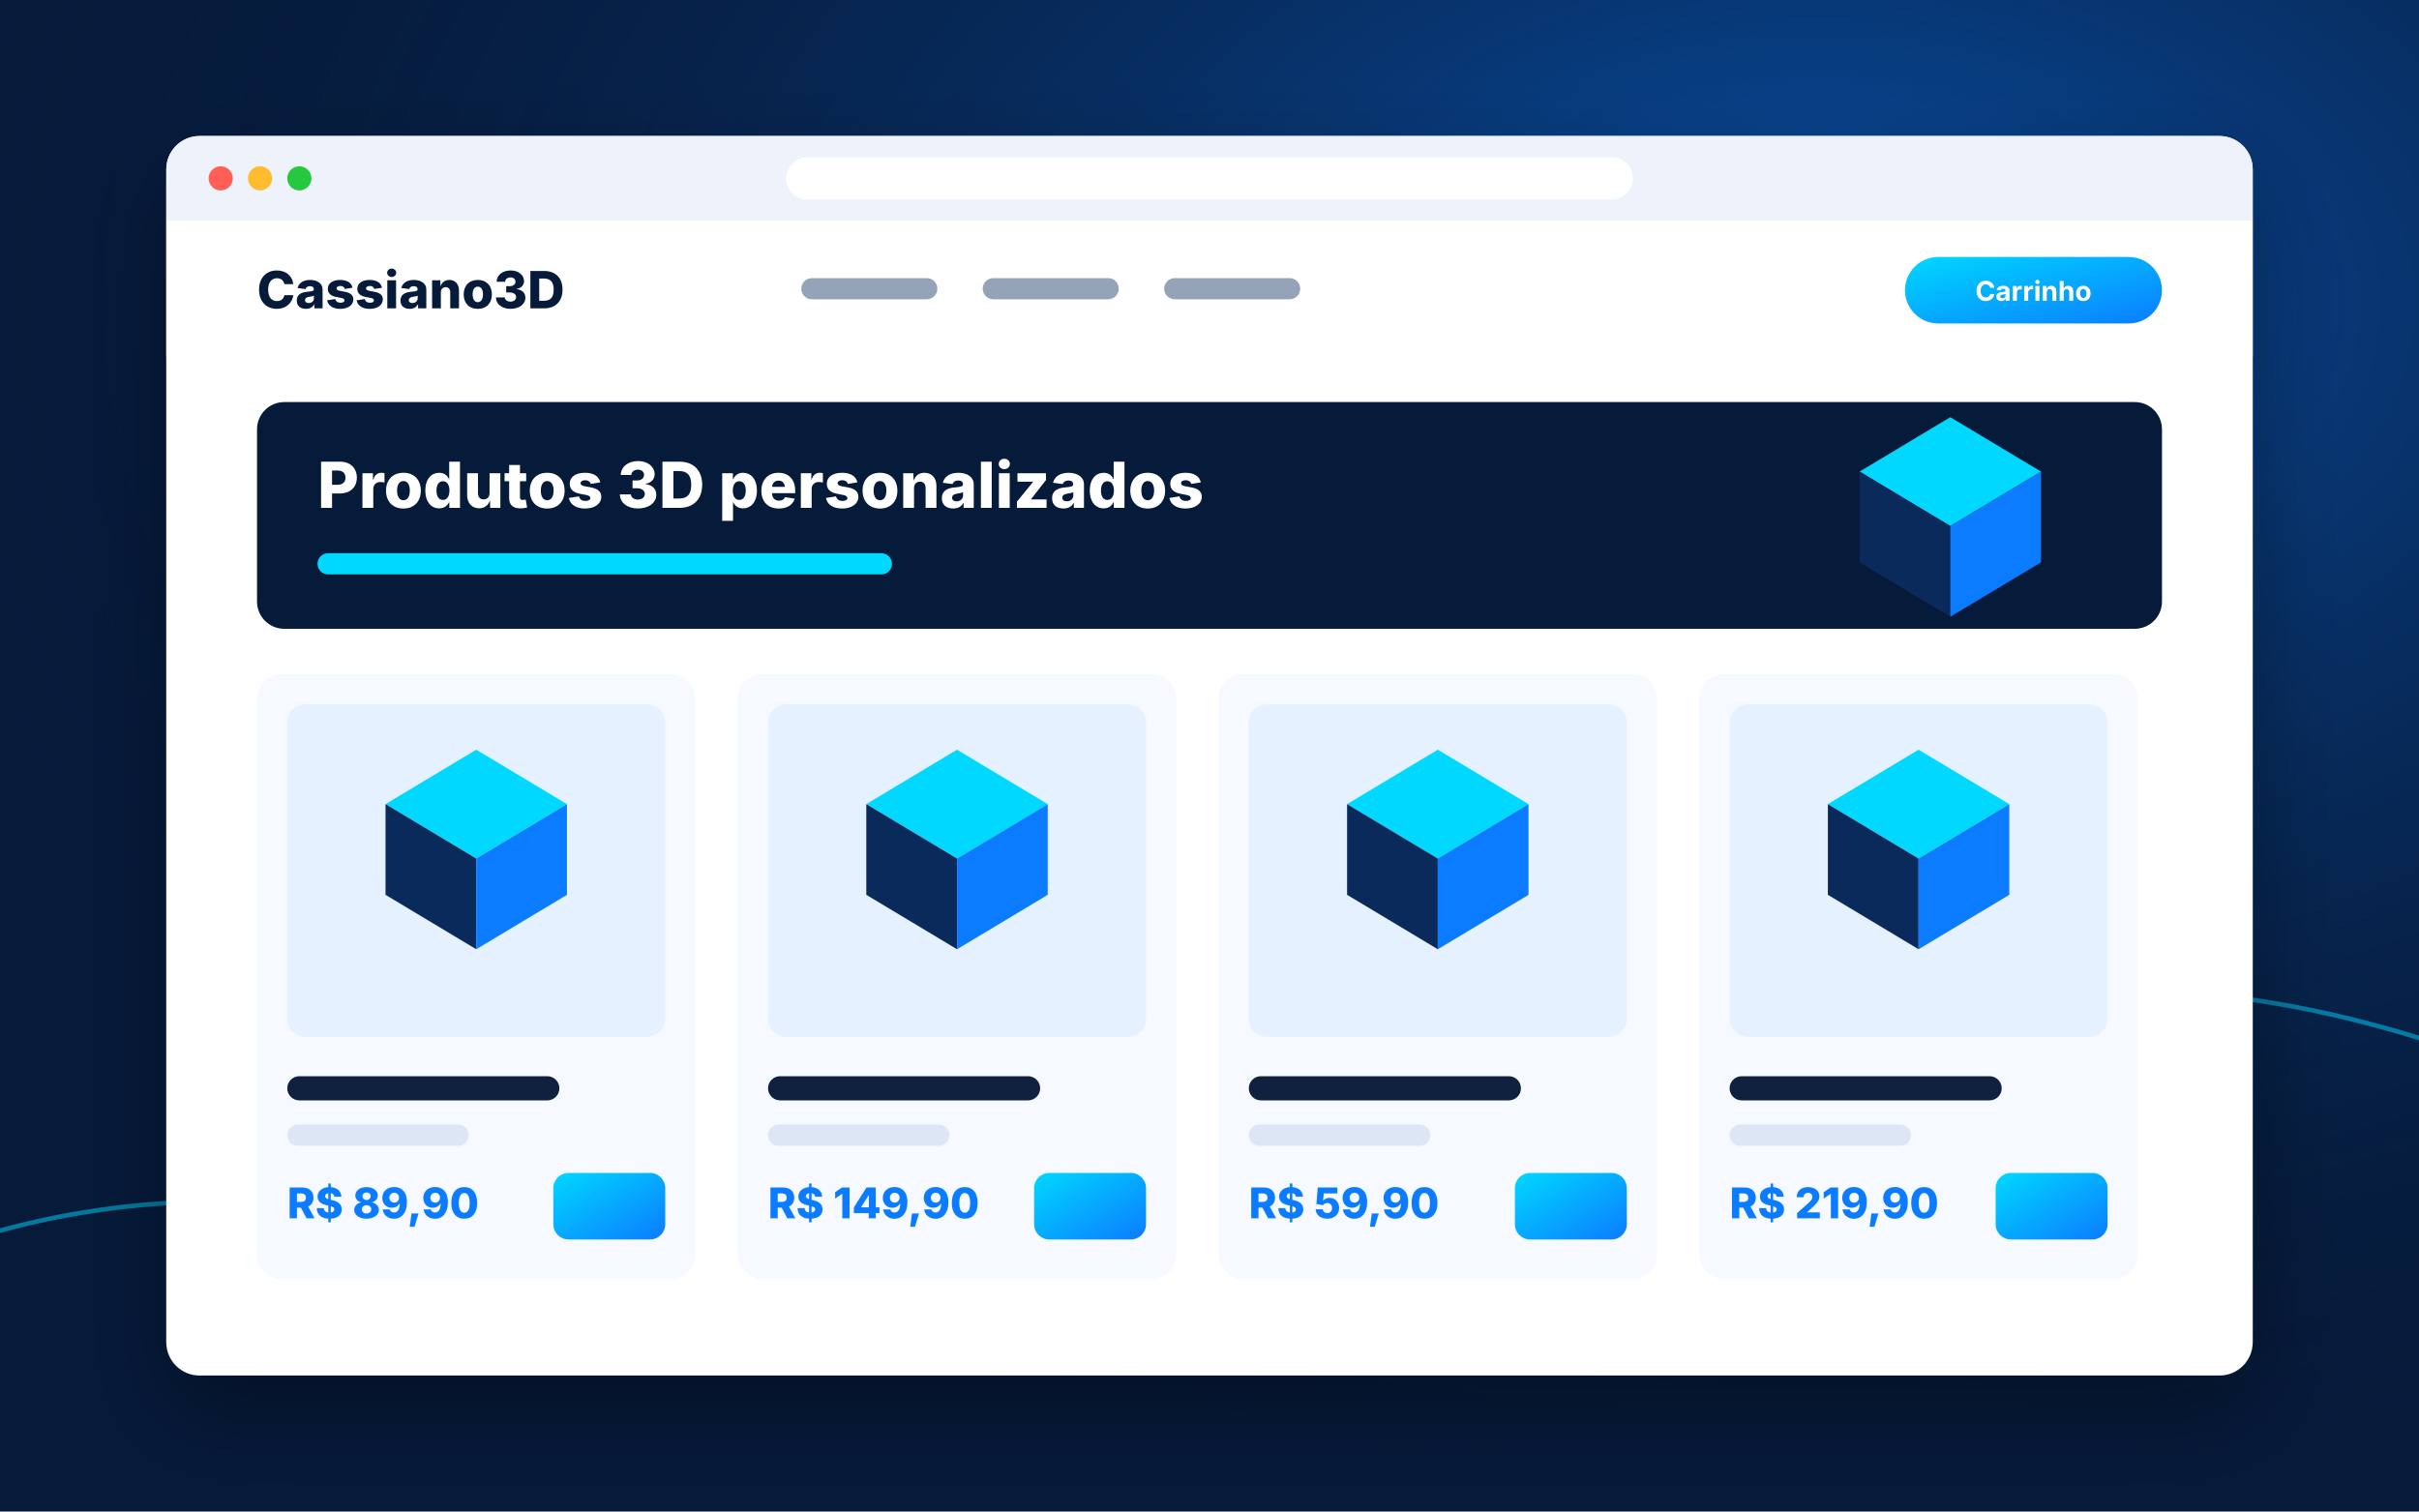
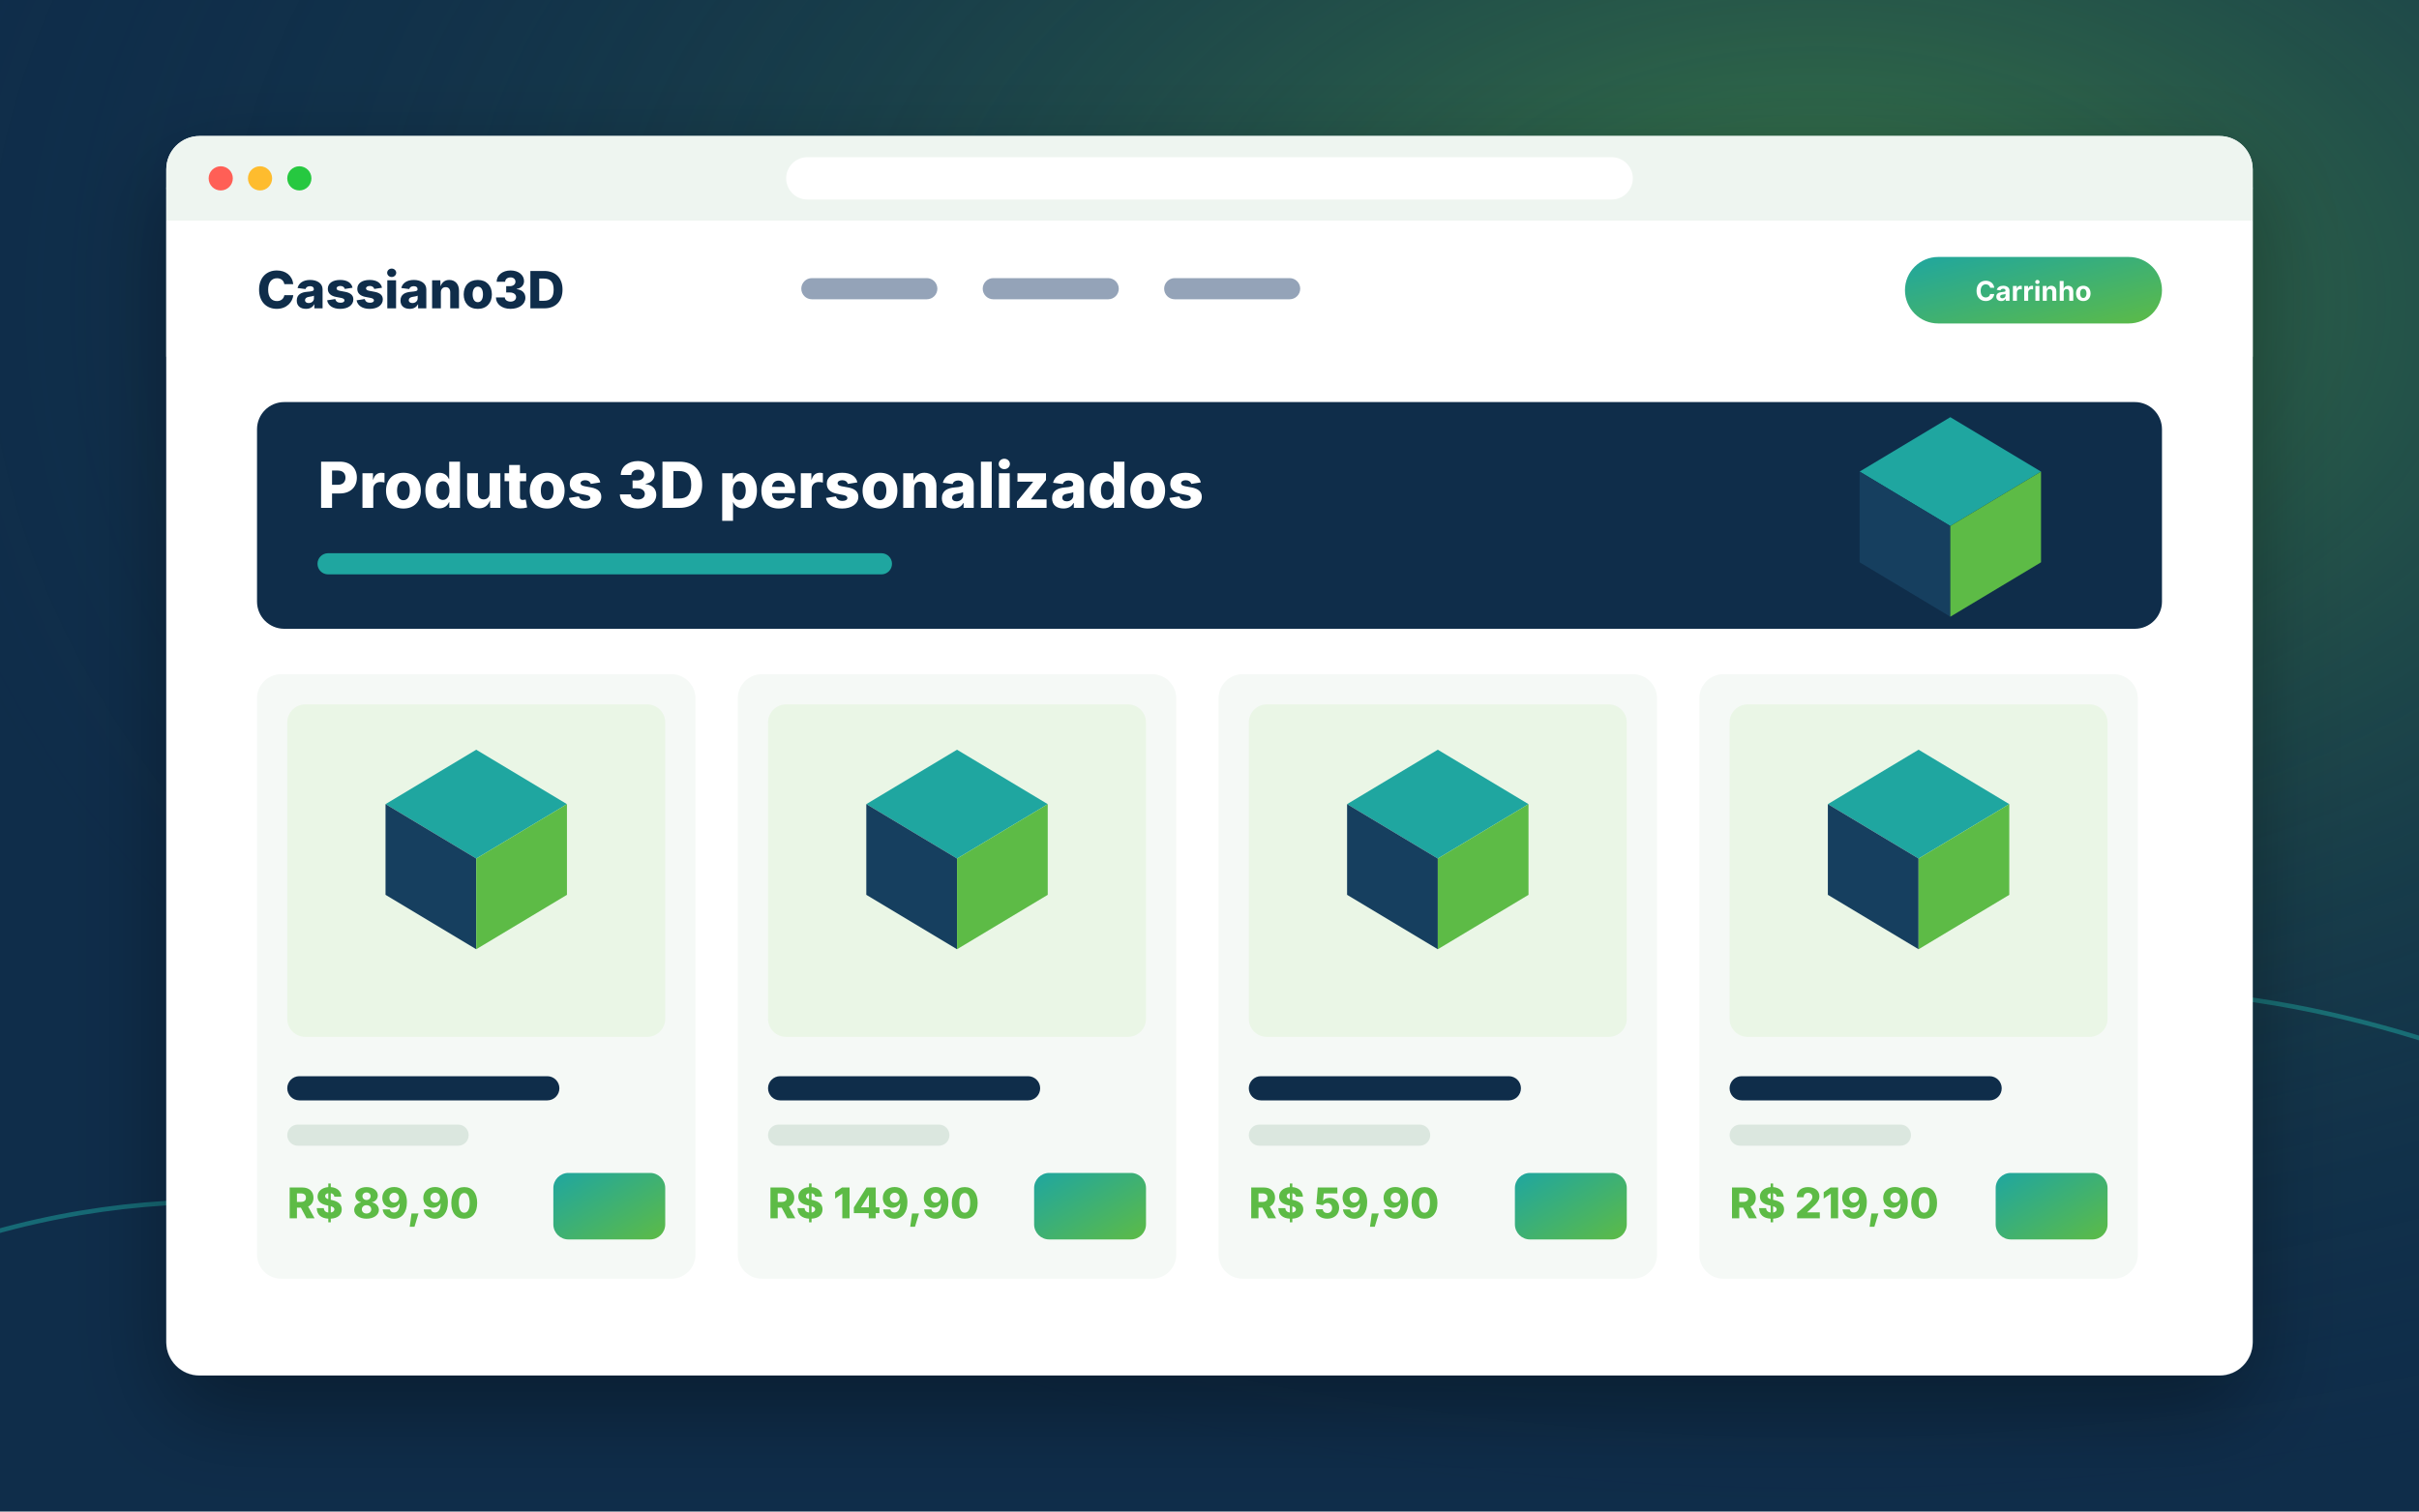
<svg xmlns="http://www.w3.org/2000/svg" width="1600" height="1000" viewBox="0 0 1600 1000" role="img" aria-label="Loja virtual Cassiano3D">
  <defs>
    <radialGradient id="glow" cx="75%" cy="20%" r="80%">
-       <stop offset="0" stop-color="#0b7cff" stop-opacity=".55" />
-       <stop offset="1" stop-color="#061a3a" stop-opacity="0" />
+       <stop offset="0" stop-color="#5dbb46" stop-opacity=".55" />
+       <stop offset="1" stop-color="#0f2d4a" stop-opacity="0" />
    </radialGradient>
    <linearGradient id="grad" x1="0" x2="1" y1="0" y2="1">
-       <stop offset="0" stop-color="#00d8ff" />
-       <stop offset="1" stop-color="#0b7cff" />
+       <stop offset="0" stop-color="#1fa6a0" />
+       <stop offset="1" stop-color="#5dbb46" />
    </linearGradient>
    <linearGradient id="area" x1="0" x2="0" y1="0" y2="1">
-       <stop offset="0" stop-color="#0b7cff" stop-opacity=".35" />
-       <stop offset="1" stop-color="#0b7cff" stop-opacity="0" />
+       <stop offset="0" stop-color="#5dbb46" stop-opacity=".35" />
+       <stop offset="1" stop-color="#5dbb46" stop-opacity="0" />
    </linearGradient>
    <filter id="shadow" x="-10%" y="-10%" width="120%" height="130%">
      <feDropShadow dx="0" dy="24" stdDeviation="30" flood-color="#000" flood-opacity=".35" />
    </filter>
  </defs>
-   <rect width="1600" height="1000" fill="#061a3a" />
+   <rect width="1600" height="1000" fill="#0f2d4a" />
  <rect width="1600" height="1000" fill="url(#glow)" />
-   <path d="M-20 820 C 300 720, 520 960, 860 820 S 1360 600, 1640 700" stroke="#00d8ff" stroke-opacity=".5" stroke-width="3" fill="none" />
+   <path d="M-20 820 C 300 720, 520 960, 860 820 S 1360 600, 1640 700" stroke="#1fa6a0" stroke-opacity=".5" stroke-width="3" fill="none" />
  <g filter="url(#shadow)">
    <rect x="110" y="90" width="1380" height="820" rx="22" fill="#ffffff" />
-     <rect x="110" y="90" width="1380" height="56" rx="22" fill="#eef3fb" />
-     <rect x="110" y="124" width="1380" height="22" rx="0" fill="#eef3fb" />
+     <rect x="110" y="90" width="1380" height="56" rx="22" fill="#eef5f0" />
+     <rect x="110" y="124" width="1380" height="22" rx="0" fill="#eef5f0" />
    <circle cx="146" cy="118" r="8" fill="#ff5f57" />
    <circle cx="172" cy="118" r="8" fill="#febc2e" />
    <circle cx="198" cy="118" r="8" fill="#28c840" />
    <rect x="520" y="104" width="560" height="28" rx="14" fill="#ffffff" />
  </g>
  <g transform="translate(110 146)">
    <rect x="0" y="0" width="1380" height="90" rx="0" fill="#ffffff" />
-     <text x="60" y="58" font-family="Inter, Arial, sans-serif" font-size="34" font-weight="800" fill="#061a3a" text-anchor="start">Cassiano3D</text>
+     <text x="60" y="58" font-family="Inter, Arial, sans-serif" font-size="34" font-weight="800" fill="#0f2d4a" text-anchor="start">Cassiano3D</text>
    <rect x="420" y="38" width="90" height="14" rx="7" fill="#94a3b8" />
    <rect x="540" y="38" width="90" height="14" rx="7" fill="#94a3b8" />
    <rect x="660" y="38" width="90" height="14" rx="7" fill="#94a3b8" />
    <rect x="1150" y="24" width="170" height="44" rx="22" fill="url(#grad)" />
    <text x="1235" y="53" font-family="Inter, Arial, sans-serif" font-size="18" font-weight="700" fill="#ffffff" text-anchor="middle">Carrinho</text>
-     <rect x="60" y="120" width="1260" height="150" rx="18" fill="#061a3a" />
+     <rect x="60" y="120" width="1260" height="150" rx="18" fill="#0f2d4a" />
    <text x="100" y="190" font-family="Inter, Arial, sans-serif" font-size="42" font-weight="800" fill="#ffffff" text-anchor="start">Produtos 3D personalizados</text>
-     <rect x="100" y="220" width="380" height="14" rx="7" fill="#00d8ff" />
+     <rect x="100" y="220" width="380" height="14" rx="7" fill="#1fa6a0" />
    <g transform="translate(1120 130)">
-       <polygon points="0,36 60,0 120,36 60,72" fill="#00d8ff" />
-       <polygon points="0,36 60,72 60,132 0,96" fill="#0b2a5c" />
-       <polygon points="120,36 60,72 60,132 120,96" fill="#0b7cff" />
+       <polygon points="0,36 60,0 120,36 60,72" fill="#1fa6a0" />
+       <polygon points="0,36 60,72 60,132 0,96" fill="#163f5f" />
+       <polygon points="120,36 60,72 60,132 120,96" fill="#5dbb46" />
    </g>
-     <rect x="60" y="300" width="290" height="400" rx="16" fill="#f6f9ff" />
-     <rect x="80" y="320" width="250" height="220" rx="12" fill="#e6f1ff" />
+     <rect x="60" y="300" width="290" height="400" rx="16" fill="#f5f9f6" />
+     <rect x="80" y="320" width="250" height="220" rx="12" fill="#eaf6e6" />
    <g transform="translate(145 350)">
-       <polygon points="0,36 60,0 120,36 60,72" fill="#00d8ff" />
-       <polygon points="0,36 60,72 60,132 0,96" fill="#0b2a5c" />
-       <polygon points="120,36 60,72 60,132 120,96" fill="#0b7cff" />
+       <polygon points="0,36 60,0 120,36 60,72" fill="#1fa6a0" />
+       <polygon points="0,36 60,72 60,132 0,96" fill="#163f5f" />
+       <polygon points="120,36 60,72 60,132 120,96" fill="#5dbb46" />
    </g>
-     <rect x="80" y="566" width="180" height="16" rx="8" fill="#10213f" />
-     <rect x="80" y="598" width="120" height="14" rx="7" fill="#dce6f4" />
-     <text x="80" y="660" font-family="Inter, Arial, sans-serif" font-size="28" font-weight="800" fill="#0b7cff" text-anchor="start">R$ 89,90</text>
+     <rect x="80" y="566" width="180" height="16" rx="8" fill="#0f2d4a" />
+     <rect x="80" y="598" width="120" height="14" rx="7" fill="#dbe7df" />
+     <text x="80" y="660" font-family="Inter, Arial, sans-serif" font-size="28" font-weight="800" fill="#5dbb46" text-anchor="start">R$ 89,90</text>
    <rect x="256" y="630" width="74" height="44" rx="10" fill="url(#grad)" />
-     <rect x="378" y="300" width="290" height="400" rx="16" fill="#f6f9ff" />
-     <rect x="398" y="320" width="250" height="220" rx="12" fill="#e6f1ff" />
+     <rect x="378" y="300" width="290" height="400" rx="16" fill="#f5f9f6" />
+     <rect x="398" y="320" width="250" height="220" rx="12" fill="#eaf6e6" />
    <g transform="translate(463 350)">
-       <polygon points="0,36 60,0 120,36 60,72" fill="#00d8ff" />
-       <polygon points="0,36 60,72 60,132 0,96" fill="#0b2a5c" />
-       <polygon points="120,36 60,72 60,132 120,96" fill="#0b7cff" />
+       <polygon points="0,36 60,0 120,36 60,72" fill="#1fa6a0" />
+       <polygon points="0,36 60,72 60,132 0,96" fill="#163f5f" />
+       <polygon points="120,36 60,72 60,132 120,96" fill="#5dbb46" />
    </g>
-     <rect x="398" y="566" width="180" height="16" rx="8" fill="#10213f" />
-     <rect x="398" y="598" width="120" height="14" rx="7" fill="#dce6f4" />
-     <text x="398" y="660" font-family="Inter, Arial, sans-serif" font-size="28" font-weight="800" fill="#0b7cff" text-anchor="start">R$ 149,90</text>
+     <rect x="398" y="566" width="180" height="16" rx="8" fill="#0f2d4a" />
+     <rect x="398" y="598" width="120" height="14" rx="7" fill="#dbe7df" />
+     <text x="398" y="660" font-family="Inter, Arial, sans-serif" font-size="28" font-weight="800" fill="#5dbb46" text-anchor="start">R$ 149,90</text>
    <rect x="574" y="630" width="74" height="44" rx="10" fill="url(#grad)" />
-     <rect x="696" y="300" width="290" height="400" rx="16" fill="#f6f9ff" />
-     <rect x="716" y="320" width="250" height="220" rx="12" fill="#e6f1ff" />
+     <rect x="696" y="300" width="290" height="400" rx="16" fill="#f5f9f6" />
+     <rect x="716" y="320" width="250" height="220" rx="12" fill="#eaf6e6" />
    <g transform="translate(781 350)">
-       <polygon points="0,36 60,0 120,36 60,72" fill="#00d8ff" />
-       <polygon points="0,36 60,72 60,132 0,96" fill="#0b2a5c" />
-       <polygon points="120,36 60,72 60,132 120,96" fill="#0b7cff" />
+       <polygon points="0,36 60,0 120,36 60,72" fill="#1fa6a0" />
+       <polygon points="0,36 60,72 60,132 0,96" fill="#163f5f" />
+       <polygon points="120,36 60,72 60,132 120,96" fill="#5dbb46" />
    </g>
-     <rect x="716" y="566" width="180" height="16" rx="8" fill="#10213f" />
-     <rect x="716" y="598" width="120" height="14" rx="7" fill="#dce6f4" />
-     <text x="716" y="660" font-family="Inter, Arial, sans-serif" font-size="28" font-weight="800" fill="#0b7cff" text-anchor="start">R$ 59,90</text>
+     <rect x="716" y="566" width="180" height="16" rx="8" fill="#0f2d4a" />
+     <rect x="716" y="598" width="120" height="14" rx="7" fill="#dbe7df" />
+     <text x="716" y="660" font-family="Inter, Arial, sans-serif" font-size="28" font-weight="800" fill="#5dbb46" text-anchor="start">R$ 59,90</text>
    <rect x="892" y="630" width="74" height="44" rx="10" fill="url(#grad)" />
-     <rect x="1014" y="300" width="290" height="400" rx="16" fill="#f6f9ff" />
-     <rect x="1034" y="320" width="250" height="220" rx="12" fill="#e6f1ff" />
+     <rect x="1014" y="300" width="290" height="400" rx="16" fill="#f5f9f6" />
+     <rect x="1034" y="320" width="250" height="220" rx="12" fill="#eaf6e6" />
    <g transform="translate(1099 350)">
-       <polygon points="0,36 60,0 120,36 60,72" fill="#00d8ff" />
-       <polygon points="0,36 60,72 60,132 0,96" fill="#0b2a5c" />
-       <polygon points="120,36 60,72 60,132 120,96" fill="#0b7cff" />
+       <polygon points="0,36 60,0 120,36 60,72" fill="#1fa6a0" />
+       <polygon points="0,36 60,72 60,132 0,96" fill="#163f5f" />
+       <polygon points="120,36 60,72 60,132 120,96" fill="#5dbb46" />
    </g>
-     <rect x="1034" y="566" width="180" height="16" rx="8" fill="#10213f" />
-     <rect x="1034" y="598" width="120" height="14" rx="7" fill="#dce6f4" />
-     <text x="1034" y="660" font-family="Inter, Arial, sans-serif" font-size="28" font-weight="800" fill="#0b7cff" text-anchor="start">R$ 219,90</text>
+     <rect x="1034" y="566" width="180" height="16" rx="8" fill="#0f2d4a" />
+     <rect x="1034" y="598" width="120" height="14" rx="7" fill="#dbe7df" />
+     <text x="1034" y="660" font-family="Inter, Arial, sans-serif" font-size="28" font-weight="800" fill="#5dbb46" text-anchor="start">R$ 219,90</text>
    <rect x="1210" y="630" width="74" height="44" rx="10" fill="url(#grad)" />
  </g>
</svg>
